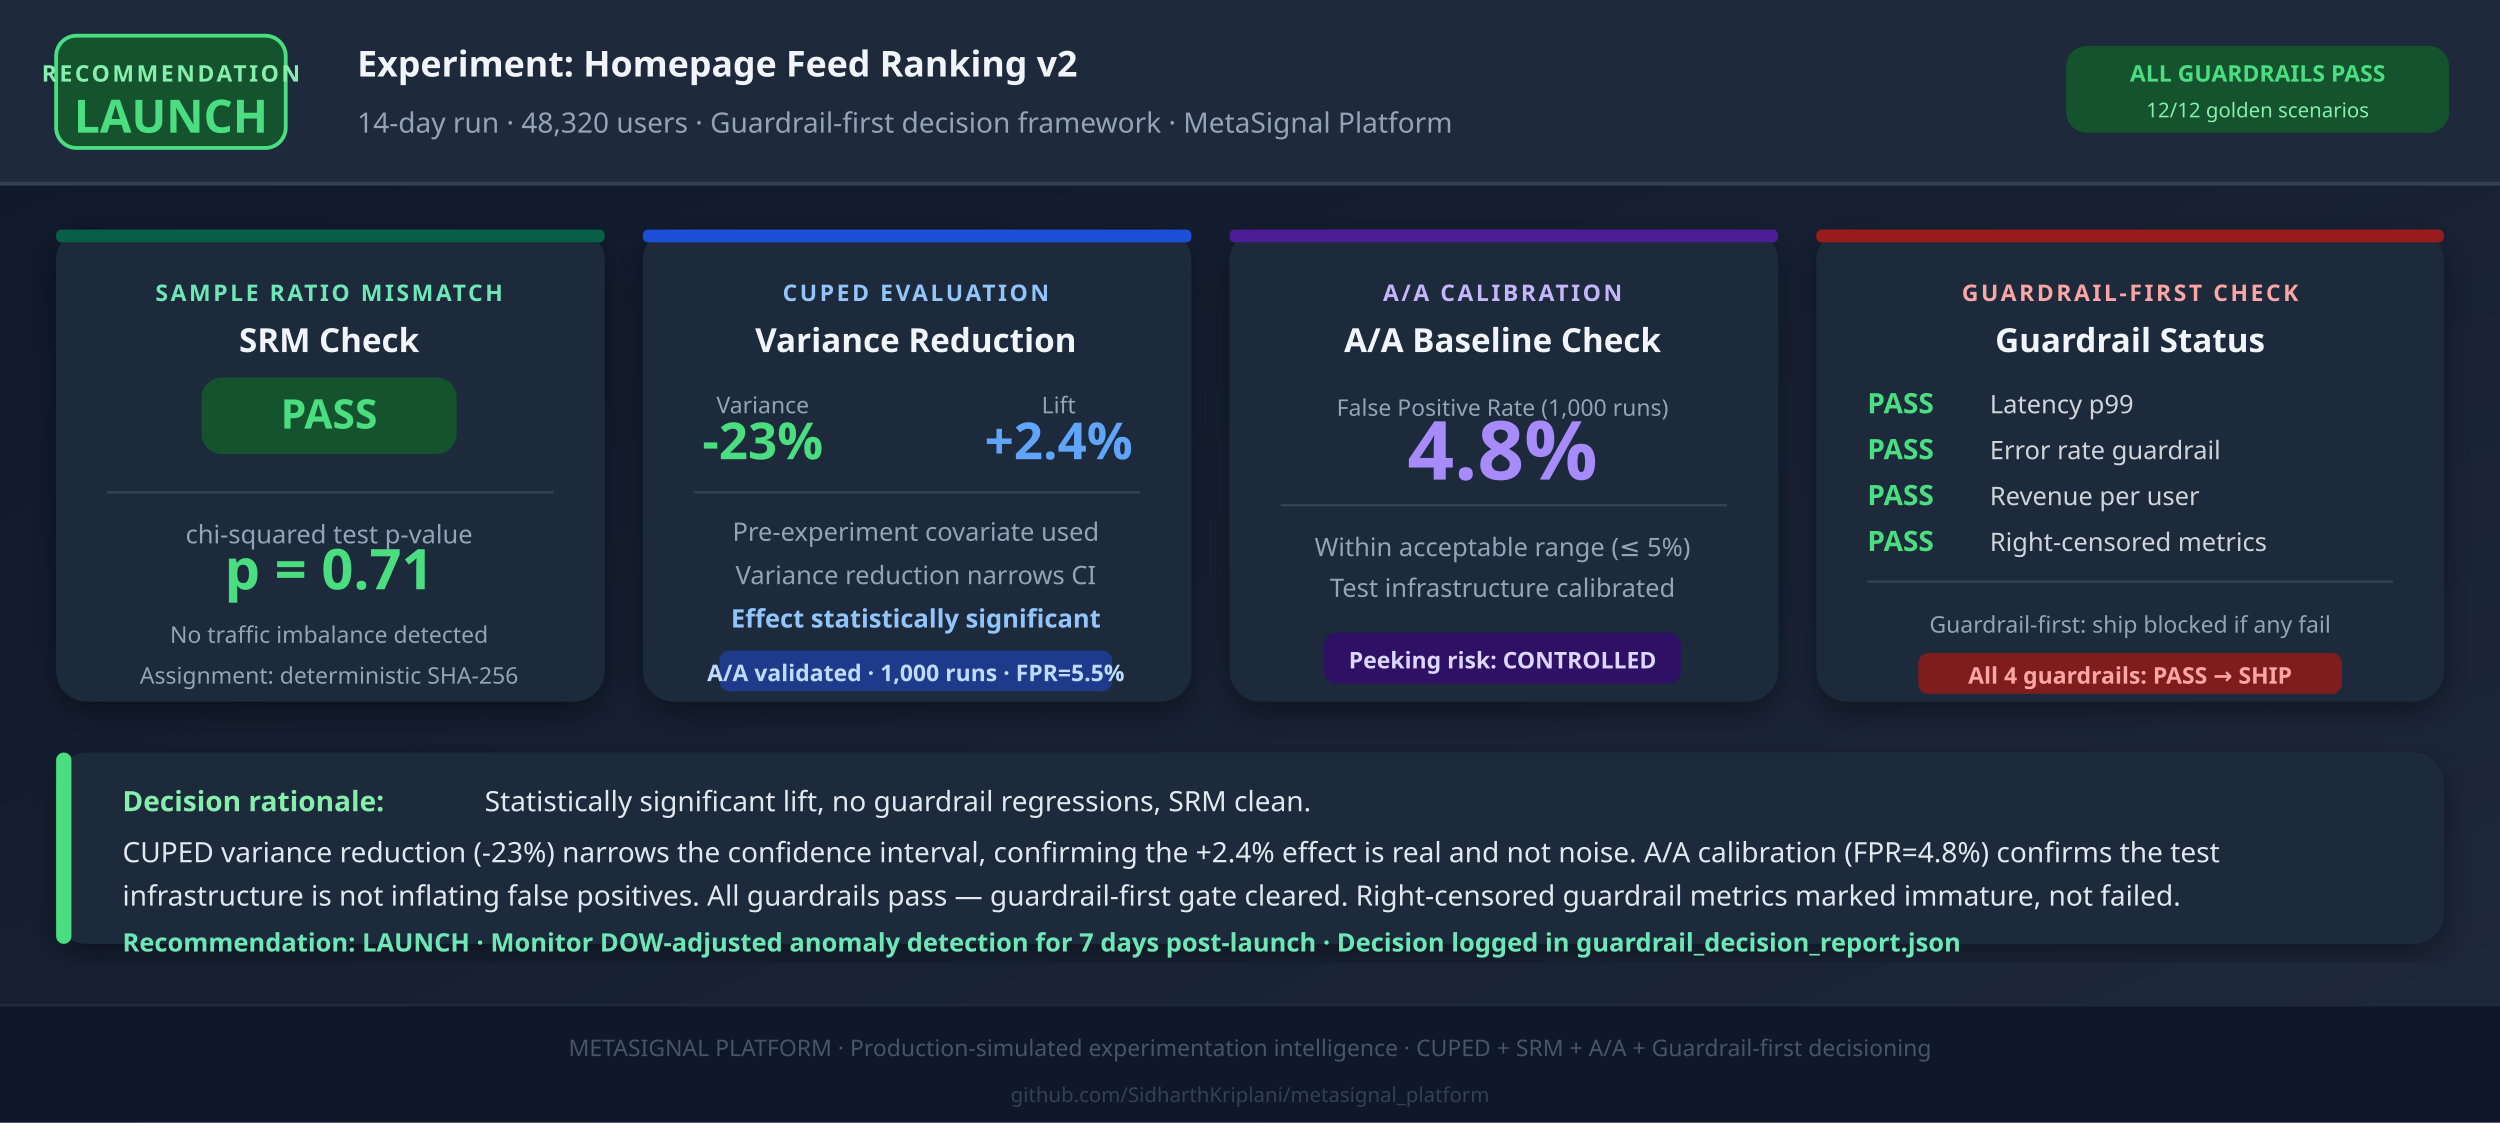
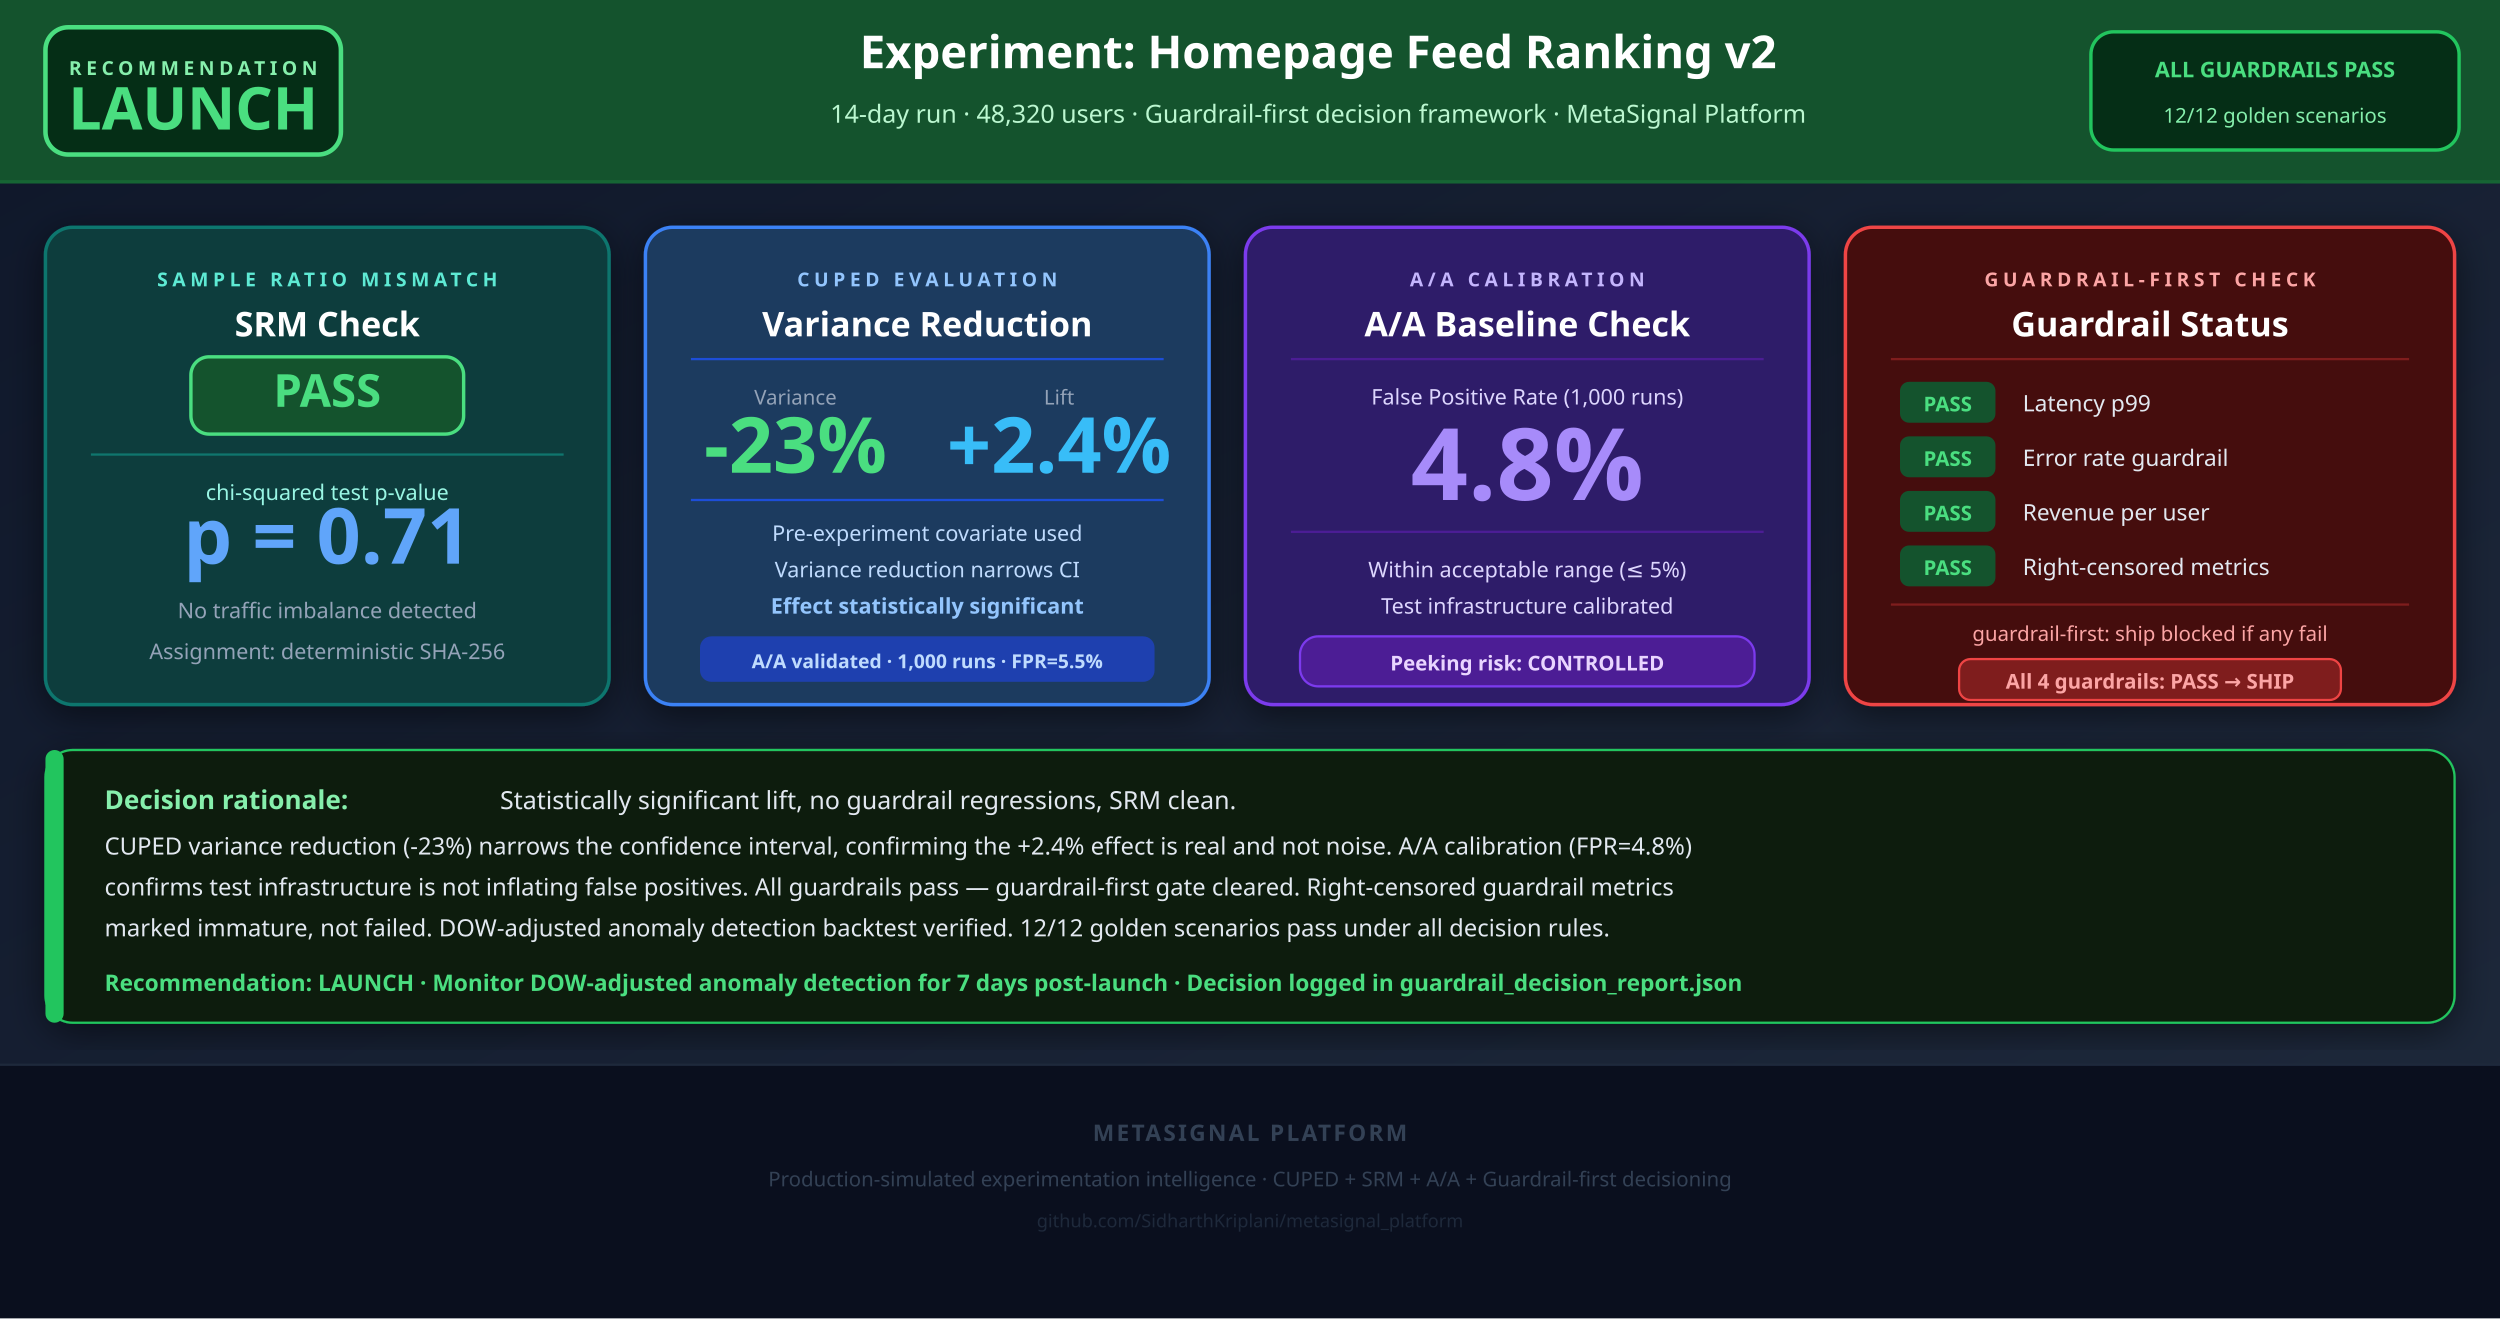
- <svg xmlns="http://www.w3.org/2000/svg" viewBox="0 0 980 440" font-family="'Segoe UI', system-ui, sans-serif">
+ <svg xmlns="http://www.w3.org/2000/svg" viewBox="0 0 1100 580" font-family="'Segoe UI', system-ui, sans-serif">
  <defs>
-     <linearGradient id="bg2" x1="0%" y1="0%" x2="100%" y2="100%">
+     <linearGradient id="bgr" x1="0%" y1="0%" x2="100%" y2="100%">
      <stop offset="0%" style="stop-color:#0f172a" />
      <stop offset="100%" style="stop-color:#1e293b" />
    </linearGradient>
-     <filter id="shadow2">
-       <feDropShadow dx="0" dy="4" stdDeviation="6" flood-color="#000" flood-opacity="0.4" />
+     <filter id="sh">
+       <feDropShadow dx="0" dy="4" stdDeviation="8" flood-color="#000" flood-opacity="0.5" />
    </filter>
  </defs>
-   <rect width="980" height="440" fill="url(#bg2)" />
-   <rect x="0" y="0" width="980" height="72" fill="#1e293b" />
-   <line x1="0" y1="72" x2="980" y2="72" stroke="#334155" stroke-width="1.5" />
-   <rect x="22" y="14" width="90" height="44" rx="8" fill="#14532d" />
-   <rect x="22" y="14" width="90" height="44" rx="8" fill="none" stroke="#4ade80" stroke-width="1.5" />
-   <text x="67" y="32" text-anchor="middle" fill="#86efac" font-size="9" font-weight="600" letter-spacing="1">RECOMMENDATION</text>
-   <text x="67" y="52" text-anchor="middle" fill="#4ade80" font-size="18" font-weight="800">LAUNCH</text>
-   <text x="140" y="30" fill="#f1f5f9" font-size="14" font-weight="700">Experiment: Homepage Feed Ranking v2</text>
-   <text x="140" y="52" fill="#94a3b8" font-size="11">14-day run · 48,320 users · Guardrail-first decision framework · MetaSignal Platform</text>
-   <rect x="810" y="18" width="150" height="34" rx="8" fill="#14532d" />
-   <text x="885" y="32" text-anchor="middle" fill="#4ade80" font-size="9" font-weight="600">ALL GUARDRAILS PASS</text>
-   <text x="885" y="46" text-anchor="middle" fill="#86efac" font-size="8">12/12 golden scenarios</text>
-   <rect x="22" y="90" width="215" height="185" rx="12" fill="#1e293b" filter="url(#shadow2)" />
-   <rect x="22" y="90" width="215" height="5" rx="2" fill="#065f46" />
-   <text x="129" y="118" text-anchor="middle" fill="#6ee7b7" font-size="9" font-weight="600" letter-spacing="1">SAMPLE RATIO MISMATCH</text>
-   <text x="129" y="138" text-anchor="middle" fill="#f1f5f9" font-size="13" font-weight="700">SRM Check</text>
-   <rect x="79" y="148" width="100" height="30" rx="8" fill="#14532d" />
-   <text x="129" y="168" text-anchor="middle" fill="#4ade80" font-size="16" font-weight="800">PASS</text>
-   <line x1="42" y1="193" x2="217" y2="193" stroke="#334155" stroke-width="1" />
-   <text x="129" y="213" text-anchor="middle" fill="#94a3b8" font-size="10">chi-squared test p-value</text>
-   <text x="129" y="231" text-anchor="middle" fill="#4ade80" font-size="22" font-weight="700">p = 0.71</text>
-   <text x="129" y="252" text-anchor="middle" fill="#94a3b8" font-size="9">No traffic imbalance detected</text>
-   <text x="129" y="268" text-anchor="middle" fill="#94a3b8" font-size="9">Assignment: deterministic SHA-256</text>
-   <rect x="252" y="90" width="215" height="185" rx="12" fill="#1e293b" filter="url(#shadow2)" />
-   <rect x="252" y="90" width="215" height="5" rx="2" fill="#1d4ed8" />
-   <text x="359" y="118" text-anchor="middle" fill="#93c5fd" font-size="9" font-weight="600" letter-spacing="1">CUPED EVALUATION</text>
-   <text x="359" y="138" text-anchor="middle" fill="#f1f5f9" font-size="13" font-weight="700">Variance Reduction</text>
-   <text x="299" y="162" text-anchor="middle" fill="#94a3b8" font-size="9">Variance</text>
-   <text x="299" y="180" text-anchor="middle" fill="#4ade80" font-size="20" font-weight="700">-23%</text>
-   <text x="415" y="162" text-anchor="middle" fill="#94a3b8" font-size="9">Lift</text>
-   <text x="415" y="180" text-anchor="middle" fill="#60a5fa" font-size="20" font-weight="700">+2.4%</text>
-   <line x1="272" y1="193" x2="447" y2="193" stroke="#334155" stroke-width="1" />
-   <text x="359" y="212" text-anchor="middle" fill="#94a3b8" font-size="10">Pre-experiment covariate used</text>
-   <text x="359" y="229" text-anchor="middle" fill="#94a3b8" font-size="10">Variance reduction narrows CI</text>
-   <text x="359" y="246" text-anchor="middle" fill="#93c5fd" font-size="10" font-weight="600">Effect statistically significant</text>
-   <rect x="282" y="255" width="154" height="16" rx="4" fill="#1e3a8a" />
-   <text x="359" y="267" text-anchor="middle" fill="#bfdbfe" font-size="9" font-weight="600">A/A validated · 1,000 runs · FPR=5.5%</text>
-   <rect x="482" y="90" width="215" height="185" rx="12" fill="#1e293b" filter="url(#shadow2)" />
-   <rect x="482" y="90" width="215" height="5" rx="2" fill="#4c1d95" />
-   <text x="589" y="118" text-anchor="middle" fill="#c4b5fd" font-size="9" font-weight="600" letter-spacing="1">A/A CALIBRATION</text>
-   <text x="589" y="138" text-anchor="middle" fill="#f1f5f9" font-size="13" font-weight="700">A/A Baseline Check</text>
-   <text x="589" y="163" text-anchor="middle" fill="#94a3b8" font-size="9">False Positive Rate (1,000 runs)</text>
-   <text x="589" y="188" text-anchor="middle" fill="#a78bfa" font-size="32" font-weight="800">4.8%</text>
-   <line x1="502" y1="198" x2="677" y2="198" stroke="#334155" stroke-width="1" />
-   <text x="589" y="218" text-anchor="middle" fill="#94a3b8" font-size="10">Within acceptable range (≤ 5%)</text>
-   <text x="589" y="234" text-anchor="middle" fill="#94a3b8" font-size="10">Test infrastructure calibrated</text>
-   <rect x="519" y="248" width="140" height="20" rx="5" fill="#2e1065" />
-   <text x="589" y="262" text-anchor="middle" fill="#ddd6fe" font-size="9" font-weight="600">Peeking risk: CONTROLLED</text>
-   <rect x="712" y="90" width="246" height="185" rx="12" fill="#1e293b" filter="url(#shadow2)" />
-   <rect x="712" y="90" width="246" height="5" rx="2" fill="#991b1b" />
-   <text x="835" y="118" text-anchor="middle" fill="#fca5a5" font-size="9" font-weight="600" letter-spacing="1">GUARDRAIL-FIRST CHECK</text>
-   <text x="835" y="138" text-anchor="middle" fill="#f1f5f9" font-size="13" font-weight="700">Guardrail Status</text>
-   <text x="732" y="162" fill="#4ade80" font-size="11" font-weight="700">PASS</text>
-   <text x="780" y="162" fill="#d1d5db" font-size="10">Latency p99</text>
-   <text x="732" y="180" fill="#4ade80" font-size="11" font-weight="700">PASS</text>
-   <text x="780" y="180" fill="#d1d5db" font-size="10">Error rate guardrail</text>
-   <text x="732" y="198" fill="#4ade80" font-size="11" font-weight="700">PASS</text>
-   <text x="780" y="198" fill="#d1d5db" font-size="10">Revenue per user</text>
-   <text x="732" y="216" fill="#4ade80" font-size="11" font-weight="700">PASS</text>
-   <text x="780" y="216" fill="#d1d5db" font-size="10">Right-censored metrics</text>
-   <line x1="732" y1="228" x2="938" y2="228" stroke="#334155" stroke-width="1" />
-   <text x="835" y="248" text-anchor="middle" fill="#94a3b8" font-size="9">Guardrail-first: ship blocked if any fail</text>
-   <rect x="752" y="256" width="166" height="16" rx="4" fill="#7f1d1d" />
-   <text x="835" y="268" text-anchor="middle" fill="#fca5a5" font-size="9" font-weight="600">All 4 guardrails: PASS → SHIP</text>
-   <rect x="22" y="295" width="936" height="75" rx="12" fill="#1e293b" filter="url(#shadow2)" />
-   <rect x="22" y="295" width="6" height="75" rx="3" fill="#4ade80" />
-   <text x="48" y="318" fill="#86efac" font-size="11" font-weight="700">Decision rationale:</text>
-   <text x="190" y="318" fill="#e2e8f0" font-size="11">Statistically significant lift, no guardrail regressions, SRM clean.</text>
-   <text x="48" y="338" fill="#e2e8f0" font-size="11">CUPED variance reduction (-23%) narrows the confidence interval, confirming the +2.4% effect is real and not noise. A/A calibration (FPR=4.8%) confirms the test</text>
-   <text x="48" y="355" fill="#e2e8f0" font-size="11">infrastructure is not inflating false positives. All guardrails pass — guardrail-first gate cleared. Right-censored guardrail metrics marked immature, not failed.</text>
-   <text x="48" y="373" fill="#6ee7b7" font-size="10" font-weight="600">Recommendation: LAUNCH · Monitor DOW-adjusted anomaly detection for 7 days post-launch · Decision logged in guardrail_decision_report.json</text>
-   <rect x="0" y="394" width="980" height="46" fill="#0f172a" />
-   <line x1="0" y1="394" x2="980" y2="394" stroke="#1e293b" stroke-width="1" />
-   <text x="490" y="414" text-anchor="middle" fill="#475569" font-size="9">METASIGNAL PLATFORM · Production-simulated experimentation intelligence · CUPED + SRM + A/A + Guardrail-first decisioning</text>
-   <text x="490" y="432" text-anchor="middle" fill="#334155" font-size="8">github.com/SidharthKriplani/metasignal_platform</text>
+   <rect width="1100" height="580" fill="url(#bgr)" />
+   <rect x="0" y="0" width="1100" height="80" fill="#14532d" />
+   <line x1="0" y1="80" x2="1100" y2="80" stroke="#166534" stroke-width="1.5" />
+   <rect x="20" y="12" width="130" height="56" rx="10" fill="#052e16" stroke="#4ade80" stroke-width="2" />
+   <text x="85" y="33" text-anchor="middle" fill="#86efac" font-size="8.5" font-weight="700" letter-spacing="2">RECOMMENDATION</text>
+   <text x="85" y="57" text-anchor="middle" fill="#4ade80" font-size="26" font-weight="900">LAUNCH</text>
+   <text x="580" y="30" text-anchor="middle" fill="#ffffff" font-size="20" font-weight="700">Experiment: Homepage Feed Ranking v2</text>
+   <text x="580" y="54" text-anchor="middle" fill="#bbf7d0" font-size="11">14-day run · 48,320 users · Guardrail-first decision framework · MetaSignal Platform</text>
+   <rect x="920" y="14" width="162" height="52" rx="10" fill="#052e16" stroke="#22c55e" stroke-width="1.5" />
+   <text x="1001" y="34" text-anchor="middle" fill="#4ade80" font-size="9.5" font-weight="700">ALL GUARDRAILS PASS</text>
+   <text x="1001" y="54" text-anchor="middle" fill="#86efac" font-size="9">12/12 golden scenarios</text>
+   <rect x="20" y="100" width="248" height="210" rx="12" fill="#0d3d3d" stroke="#0f766e" stroke-width="1.5" filter="url(#sh)" />
+   <text x="144" y="126" text-anchor="middle" fill="#5eead4" font-size="8.5" font-weight="700" letter-spacing="2">SAMPLE RATIO MISMATCH</text>
+   <text x="144" y="148" text-anchor="middle" fill="#ffffff" font-size="15" font-weight="700">SRM Check</text>
+   <rect x="84" y="157" width="120" height="34" rx="8" fill="#14532d" stroke="#4ade80" stroke-width="1.5" />
+   <text x="144" y="179" text-anchor="middle" fill="#4ade80" font-size="20" font-weight="900">PASS</text>
+   <line x1="40" y1="200" x2="248" y2="200" stroke="#0f766e" stroke-width="1" />
+   <text x="144" y="220" text-anchor="middle" fill="#99f6e4" font-size="9.5">chi-squared test p-value</text>
+   <text x="144" y="248" text-anchor="middle" fill="#60a5fa" font-size="34" font-weight="800">p = 0.71</text>
+   <text x="144" y="272" text-anchor="middle" fill="#94a3b8" font-size="9.5">No traffic imbalance detected</text>
+   <text x="144" y="290" text-anchor="middle" fill="#94a3b8" font-size="9.5">Assignment: deterministic SHA-256</text>
+   <rect x="284" y="100" width="248" height="210" rx="12" fill="#1e3a5f" stroke="#3b82f6" stroke-width="1.5" filter="url(#sh)" />
+   <text x="408" y="126" text-anchor="middle" fill="#93c5fd" font-size="8.5" font-weight="700" letter-spacing="2">CUPED EVALUATION</text>
+   <text x="408" y="148" text-anchor="middle" fill="#ffffff" font-size="15" font-weight="700">Variance Reduction</text>
+   <line x1="304" y1="158" x2="512" y2="158" stroke="#1d4ed8" stroke-width="1" />
+   <text x="350" y="178" text-anchor="middle" fill="#94a3b8" font-size="9">Variance</text>
+   <text x="350" y="208" text-anchor="middle" fill="#4ade80" font-size="34" font-weight="800">-23%</text>
+   <text x="466" y="178" text-anchor="middle" fill="#94a3b8" font-size="9">Lift</text>
+   <text x="466" y="208" text-anchor="middle" fill="#38bdf8" font-size="34" font-weight="800">+2.4%</text>
+   <line x1="304" y1="220" x2="512" y2="220" stroke="#1d4ed8" stroke-width="1" />
+   <text x="408" y="238" text-anchor="middle" fill="#bfdbfe" font-size="9.5">Pre-experiment covariate used</text>
+   <text x="408" y="254" text-anchor="middle" fill="#bfdbfe" font-size="9.5">Variance reduction narrows CI</text>
+   <text x="408" y="270" text-anchor="middle" fill="#93c5fd" font-size="9.5" font-weight="600">Effect statistically significant</text>
+   <rect x="308" y="280" width="200" height="20" rx="5" fill="#1e40af" />
+   <text x="408" y="294" text-anchor="middle" fill="#bfdbfe" font-size="8.5" font-weight="600">A/A validated · 1,000 runs · FPR=5.5%</text>
+   <rect x="548" y="100" width="248" height="210" rx="12" fill="#2d1b69" stroke="#7c3aed" stroke-width="1.5" filter="url(#sh)" />
+   <text x="672" y="126" text-anchor="middle" fill="#c4b5fd" font-size="8.5" font-weight="700" letter-spacing="2">A/A CALIBRATION</text>
+   <text x="672" y="148" text-anchor="middle" fill="#ffffff" font-size="15" font-weight="700">A/A Baseline Check</text>
+   <line x1="568" y1="158" x2="776" y2="158" stroke="#4c1d95" stroke-width="1" />
+   <text x="672" y="178" text-anchor="middle" fill="#ddd6fe" font-size="9.5">False Positive Rate (1,000 runs)</text>
+   <text x="672" y="220" text-anchor="middle" fill="#a78bfa" font-size="44" font-weight="900">4.8%</text>
+   <line x1="568" y1="234" x2="776" y2="234" stroke="#4c1d95" stroke-width="1" />
+   <text x="672" y="254" text-anchor="middle" fill="#ddd6fe" font-size="9.5">Within acceptable range (≤ 5%)</text>
+   <text x="672" y="270" text-anchor="middle" fill="#ddd6fe" font-size="9.5">Test infrastructure calibrated</text>
+   <rect x="572" y="280" width="200" height="22" rx="8" fill="#4c1d95" stroke="#7c3aed" stroke-width="1" />
+   <text x="672" y="295" text-anchor="middle" fill="#e9d5ff" font-size="9" font-weight="700">Peeking risk: CONTROLLED</text>
+   <rect x="812" y="100" width="268" height="210" rx="12" fill="#450a0a" stroke="#ef4444" stroke-width="1.5" filter="url(#sh)" />
+   <text x="946" y="126" text-anchor="middle" fill="#fca5a5" font-size="8.5" font-weight="700" letter-spacing="2">GUARDRAIL-FIRST CHECK</text>
+   <text x="946" y="148" text-anchor="middle" fill="#ffffff" font-size="15" font-weight="700">Guardrail Status</text>
+   <line x1="832" y1="158" x2="1060" y2="158" stroke="#7f1d1d" stroke-width="1" />
+   <rect x="836" y="168" width="42" height="18" rx="4" fill="#14532d" />
+   <text x="857" y="181" text-anchor="middle" fill="#4ade80" font-size="9" font-weight="700">PASS</text>
+   <text x="890" y="181" fill="#e2e8f0" font-size="10">Latency p99</text>
+   <rect x="836" y="192" width="42" height="18" rx="4" fill="#14532d" />
+   <text x="857" y="205" text-anchor="middle" fill="#4ade80" font-size="9" font-weight="700">PASS</text>
+   <text x="890" y="205" fill="#e2e8f0" font-size="10">Error rate guardrail</text>
+   <rect x="836" y="216" width="42" height="18" rx="4" fill="#14532d" />
+   <text x="857" y="229" text-anchor="middle" fill="#4ade80" font-size="9" font-weight="700">PASS</text>
+   <text x="890" y="229" fill="#e2e8f0" font-size="10">Revenue per user</text>
+   <rect x="836" y="240" width="42" height="18" rx="4" fill="#14532d" />
+   <text x="857" y="253" text-anchor="middle" fill="#4ade80" font-size="9" font-weight="700">PASS</text>
+   <text x="890" y="253" fill="#e2e8f0" font-size="10">Right-censored metrics</text>
+   <line x1="832" y1="266" x2="1060" y2="266" stroke="#7f1d1d" stroke-width="1" />
+   <text x="946" y="282" text-anchor="middle" fill="#fca5a5" font-size="9">guardrail-first: ship blocked if any fail</text>
+   <rect x="862" y="290" width="168" height="18" rx="5" fill="#7f1d1d" stroke="#ef4444" stroke-width="1" />
+   <text x="946" y="303" text-anchor="middle" fill="#fca5a5" font-size="9" font-weight="700">All 4 guardrails: PASS → SHIP</text>
+   <rect x="20" y="330" width="1060" height="120" rx="12" fill="#0f1f0f" stroke="#22c55e" stroke-width="1" filter="url(#sh)" />
+   <rect x="20" y="330" width="8" height="120" rx="4" fill="#22c55e" />
+   <text x="46" y="356" fill="#86efac" font-size="11.5" font-weight="700">Decision rationale:</text>
+   <text x="220" y="356" fill="#e2e8f0" font-size="11">Statistically significant lift, no guardrail regressions, SRM clean.</text>
+   <text x="46" y="376" fill="#e2e8f0" font-size="10.5">CUPED variance reduction (-23%) narrows the confidence interval, confirming the +2.4% effect is real and not noise. A/A calibration (FPR=4.8%)</text>
+   <text x="46" y="394" fill="#e2e8f0" font-size="10.5">confirms test infrastructure is not inflating false positives. All guardrails pass — guardrail-first gate cleared. Right-censored guardrail metrics</text>
+   <text x="46" y="412" fill="#e2e8f0" font-size="10.5">marked immature, not failed. DOW-adjusted anomaly detection backtest verified. 12/12 golden scenarios pass under all decision rules.</text>
+   <text x="46" y="436" fill="#4ade80" font-size="10" font-weight="600">Recommendation: LAUNCH · Monitor DOW-adjusted anomaly detection for 7 days post-launch · Decision logged in guardrail_decision_report.json</text>
+   <rect x="0" y="468" width="1100" height="1" fill="#1e293b" />
+   <rect x="0" y="469" width="1100" height="111" fill="#0a0f1e" />
+   <text x="550" y="502" text-anchor="middle" fill="#334155" font-size="10" font-weight="600" letter-spacing="1">METASIGNAL PLATFORM</text>
+   <text x="550" y="522" text-anchor="middle" fill="#334155" font-size="9">Production-simulated experimentation intelligence · CUPED + SRM + A/A + Guardrail-first decisioning</text>
+   <text x="550" y="540" text-anchor="middle" fill="#1e293b" font-size="8">github.com/SidharthKriplani/metasignal_platform</text>
</svg>
